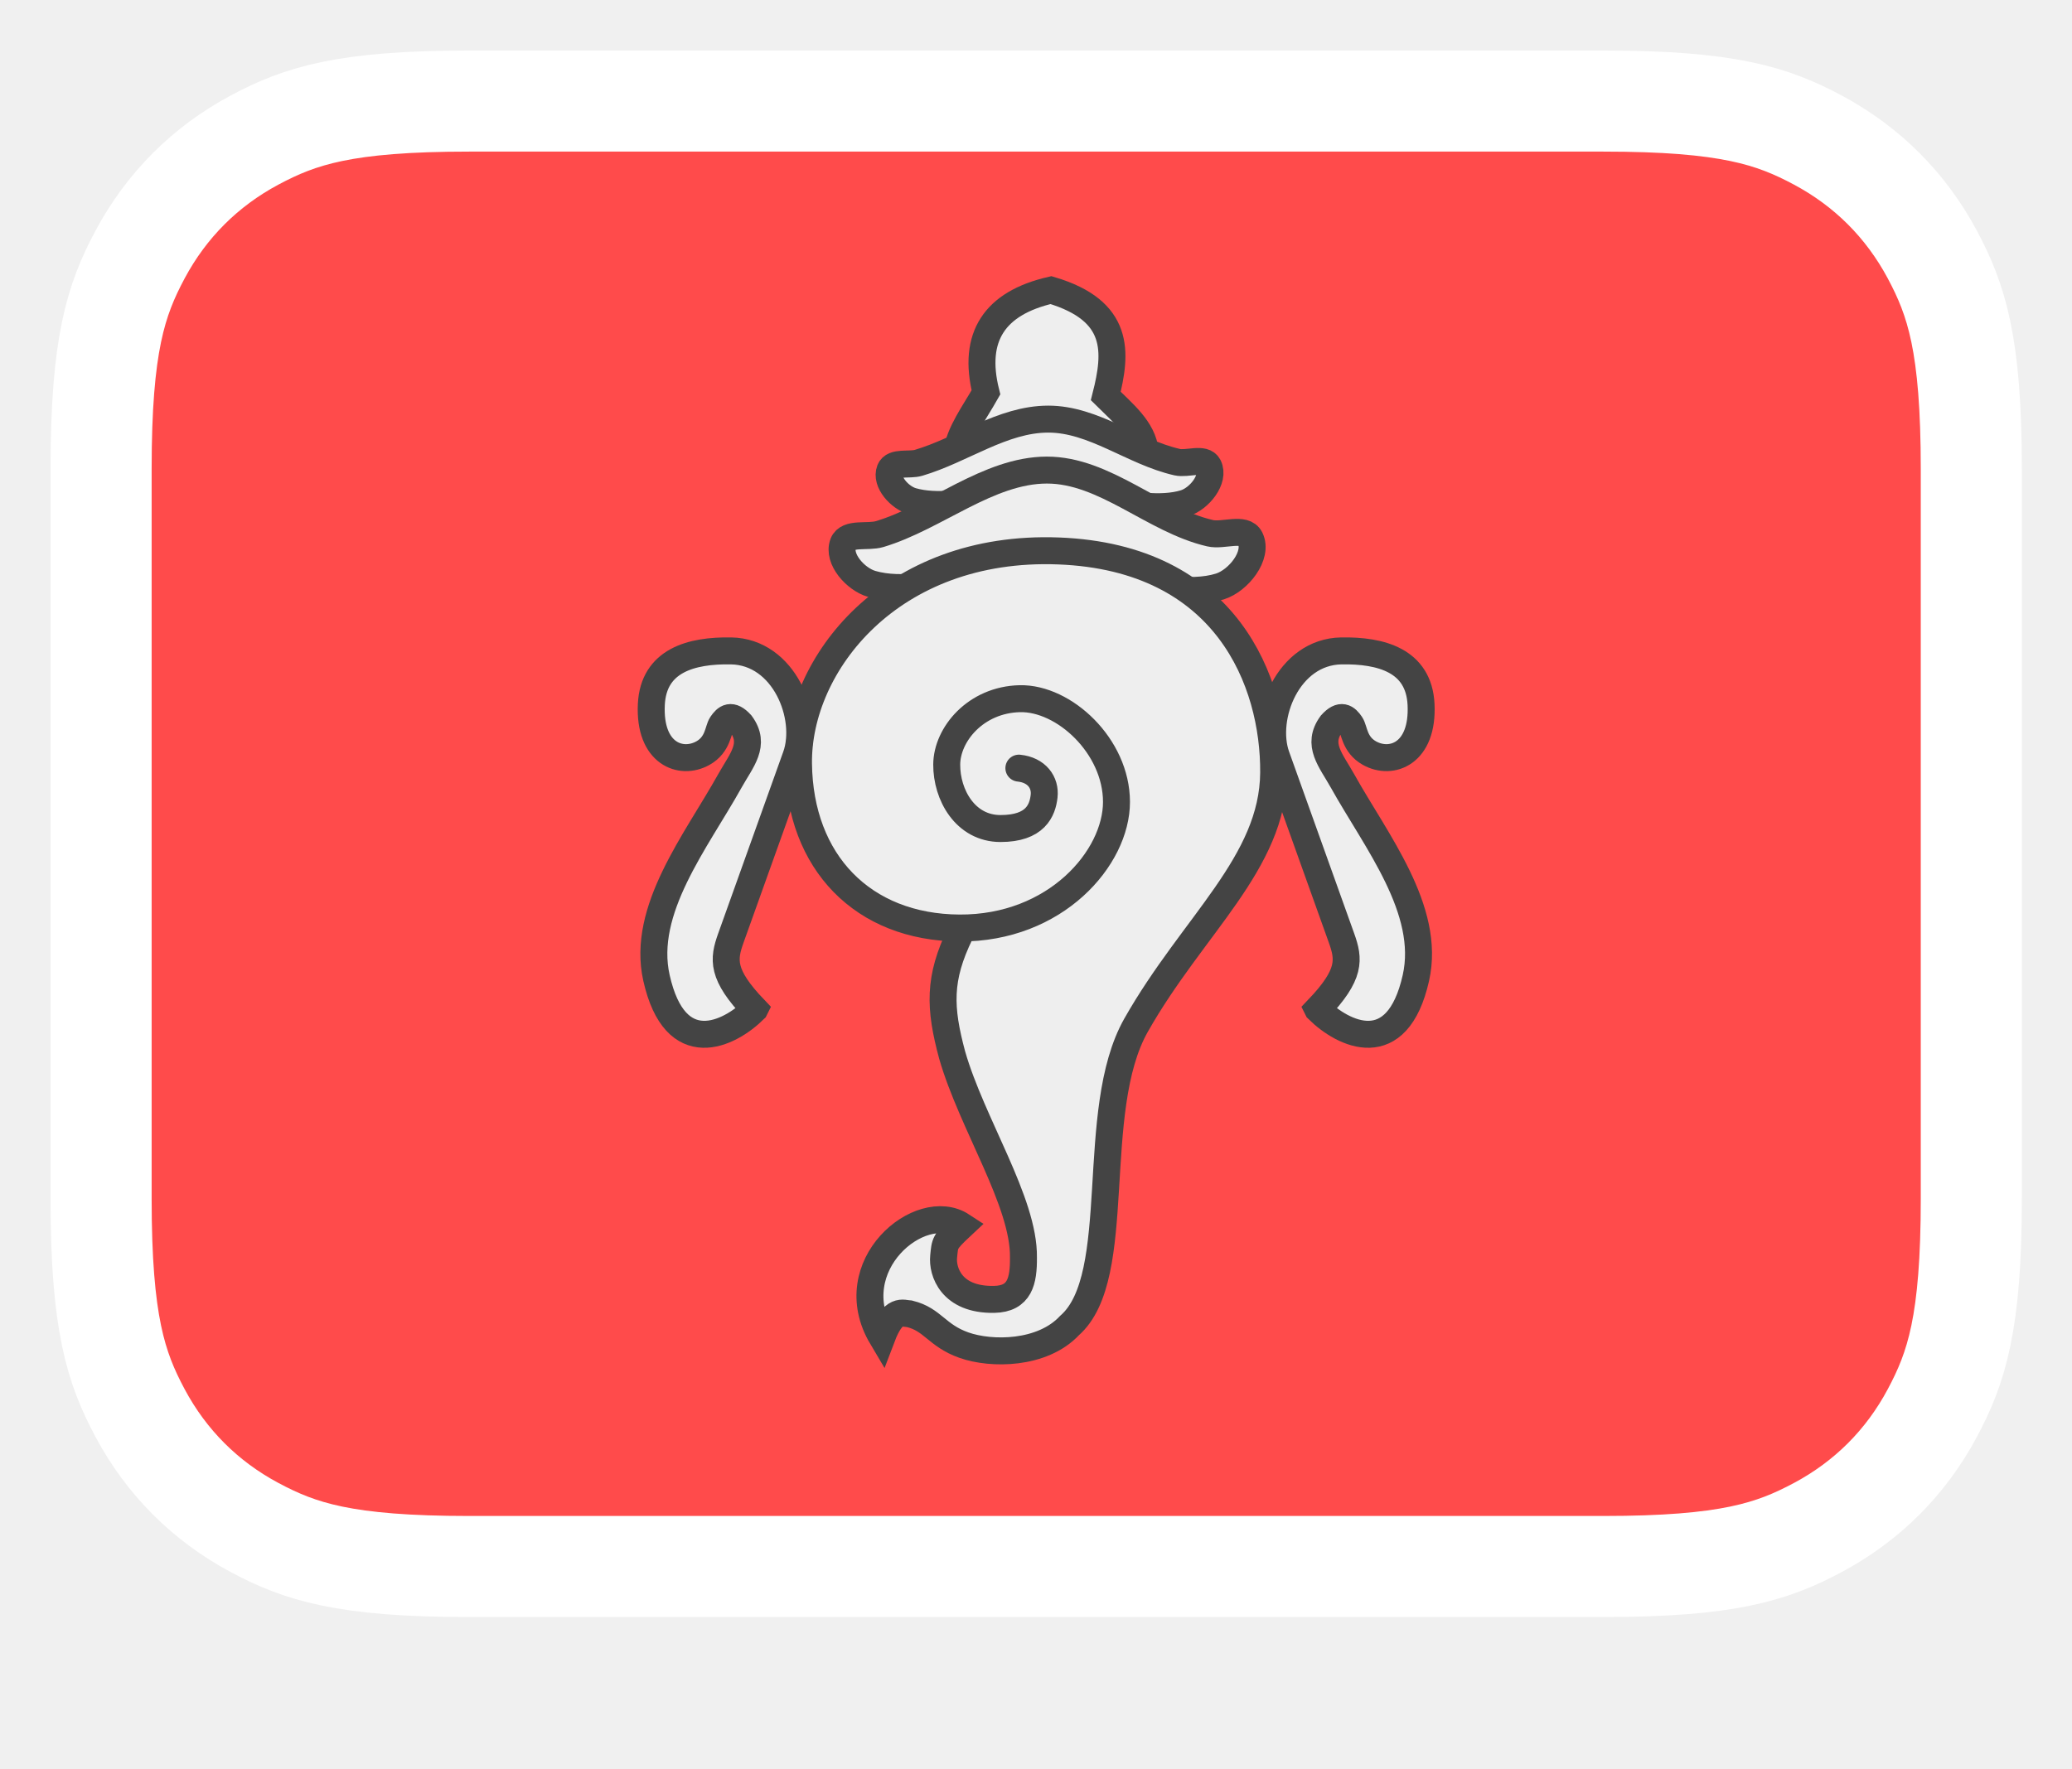
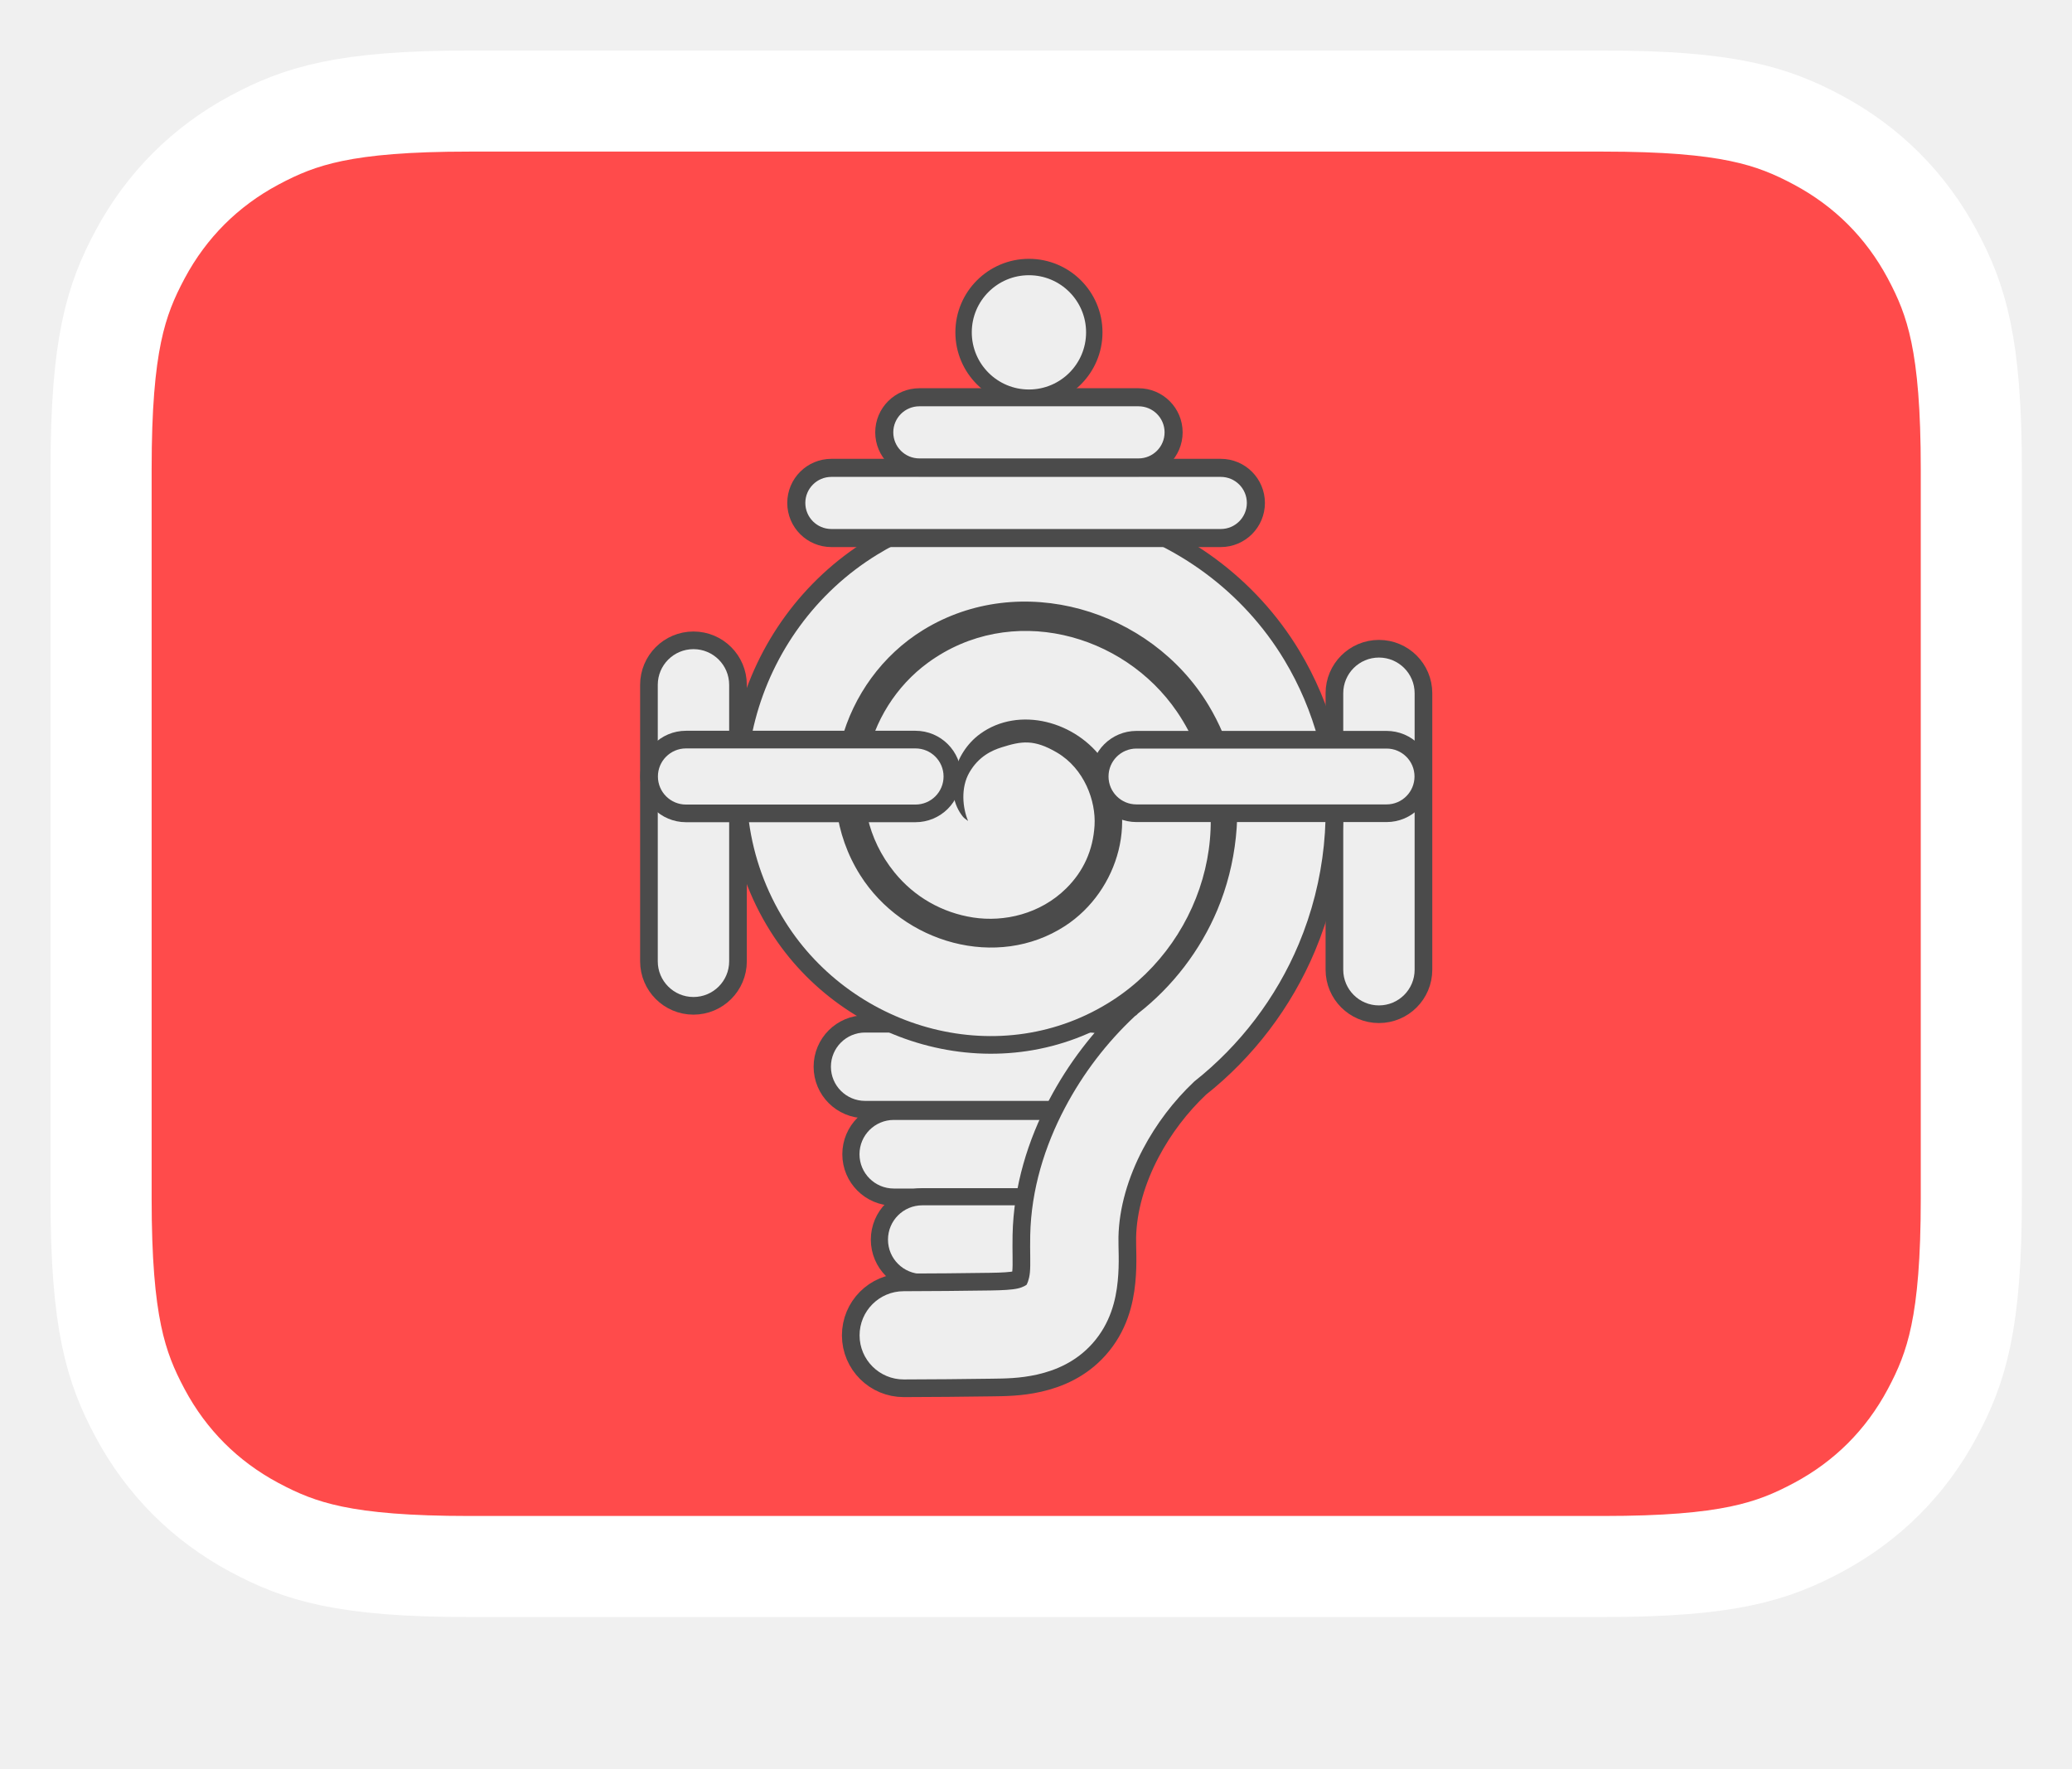
<svg xmlns="http://www.w3.org/2000/svg" height="70" width="0.854in" version="1.1" id="svg2227">
  <defs id="defs2231" />
  <svg x="0" y="0" width="82" height="66" viewBox="0 0 82 66" version="1.1" id="svg1855">
    <g id="cs" style="fill:none;fill-rule:evenodd;stroke:none;stroke-width:1">
-       <g id="g1852" transform="translate(6,6)" style="fill-rule:nonzero">
+       <g id="g1852" transform="translate(6,6)" style="display:inline;fill-rule:nonzero">
        <path d="M 57.437,-2 H 12.563 C 7.628,-2 5.867,-1.415 4.07,-0.455 2.12,0.589 0.589,2.12 -0.455,4.07 -1.415,5.867 -2,7.628 -2,12.563 v 28.874 c 0,4.935 0.585,6.696 1.545,8.493 C 0.589,51.88 2.12,53.411 4.07,54.455 5.867,55.415 7.628,56 12.563,56 h 44.874 c 4.935,0 6.696,-0.585 8.493,-1.545 1.951,-1.043 3.482,-2.574 4.525,-4.525 C 71.415,48.133 72,46.372 72,41.437 V 12.563 C 72,7.628 71.415,5.867 70.455,4.07 69.411,2.12 67.88,0.589 65.93,-0.455 64.133,-1.415 62.372,-2 57.437,-2 Z" id="path1846" style="fill:#ff4b4b;fill-opacity:1;stroke:#ffffff;stroke-width:4" />
-         <g id="g5419" transform="translate(-0.597467,1.156804)">
-           <path id="path5360" d="m 32.453,10.773 c 0.096,-0.8 0.705,-1.6 1.156,-2.4 -0.55,-2.21 0.348,-3.534 2.573,-4.048 2.75,0.818 2.605,2.464 2.168,4.192 0.676,0.674 1.473,1.303 1.561,2.197 l -7.633,0.087 z" style="fill:#eeeeee;fill-opacity:1;stroke:#444444;stroke-width:1.067;stroke-linecap:butt;stroke-linejoin:miter;stroke-miterlimit:4;stroke-dasharray:none;stroke-opacity:1" />
-           <path id="path5328-3-6" d="m 29.811,11.449 c 0.136,-0.348 0.758,-0.178 1.131,-0.288 1.732,-0.512 3.315,-1.727 5.129,-1.73 1.802,-0.003 3.349,1.304 5.102,1.703 0.406,0.092 1.061,-0.201 1.241,0.157 0.26,0.516 -0.365,1.292 -0.938,1.468 -1.862,0.571 -5.146,-0.802 -5.477,-0.802 -0.331,0 -3.45,1.253 -5.305,0.723 -0.501,-0.143 -1.064,-0.766 -0.882,-1.232 z" style="fill:#eeeeee;fill-opacity:1;fill-rule:nonzero;stroke:#444444;stroke-width:1.067;stroke-linecap:butt;stroke-linejoin:miter;stroke-miterlimit:4;stroke-dasharray:none;stroke-opacity:1" />
-           <path id="path5328-3" d="m 27.96,14.355 c 0.174,-0.451 0.969,-0.231 1.445,-0.374 2.214,-0.664 4.294,-2.529 6.612,-2.533 2.303,-0.004 4.221,1.981 6.461,2.499 0.519,0.12 1.356,-0.26 1.586,0.204 0.332,0.67 -0.466,1.676 -1.198,1.904 -2.379,0.741 -6.715,-1.376 -7.138,-1.376 -0.423,0 -4.269,1.961 -6.64,1.274 -0.64,-0.185 -1.36,-0.994 -1.128,-1.598 z" style="fill:#eeeeee;fill-opacity:1;fill-rule:nonzero;stroke:#444444;stroke-width:1.067;stroke-linecap:butt;stroke-linejoin:miter;stroke-miterlimit:4;stroke-dasharray:none;stroke-opacity:1" />
-           <path id="path5324" d="m 35.642,14.754 c -5.205,-2.12e-4 -9.425,3.641 -9.426,8.133 0.002,3.228 2.245,5.832 5.671,7.127 -0.041,3.866 2.036,7.606 3.162,13.988 0.069,0.388 -1.655,0.624 -2.371,-0.127 -0.716,-0.751 -0.12,-2.217 -0.795,-2.418 -0.675,-0.201 -1.369,0.097 -1.764,0.607 -0.395,0.51 -0.982,2.211 -0.463,2.852 0.762,0.8 1.081,-0.312 2.303,0.26 1.222,0.571 3.838,1.847 4.779,0.553 1.843,-2.532 1.84,-7.549 2.545,-11.682 3.234,-4.723 4.954,-6.86 5.33,-8.682 0.298,-0.801 0.45,-1.637 0.451,-2.479 -3.52e-4,-4.491 -4.219,-8.132 -9.424,-8.133 z" style="fill:#eeeeee;fill-opacity:1;stroke:none;stroke-width:1px;stroke-linecap:butt;stroke-linejoin:miter;stroke-opacity:1" />
-           <path id="path5376" d="m 24.456,32.79 c -1.009,1.001 -3.144,2.049 -3.883,-1.241 -0.606,-2.696 1.576,-5.416 2.902,-7.796 0.461,-0.826 1.042,-1.438 0.441,-2.256 -0.384,-0.423 -0.588,-0.249 -0.766,0.014 -0.143,0.211 -0.135,0.799 -0.737,1.138 -0.871,0.49 -2.137,0.025 -2.044,-1.922 0.083,-1.744 1.579,-2.15 3.157,-2.122 2.106,0.037 3.12,2.622 2.567,4.166 l -2.576,7.196 c -0.303,0.847 -0.382,1.439 0.94,2.821 z" style="fill:#eeeeee;fill-opacity:1;stroke:#444444;stroke-width:1.067;stroke-linecap:round;stroke-linejoin:miter;stroke-miterlimit:4;stroke-dasharray:none;stroke-opacity:1" />
-           <path id="path5362" d="m 34.912,23.245 c 0.703,0.071 1.062,0.564 0.998,1.115 -0.064,0.551 -0.337,1.277 -1.729,1.275 -1.392,-0.002 -2.131,-1.339 -2.124,-2.533 0.007,-1.194 1.148,-2.566 2.893,-2.606 1.745,-0.04 3.821,1.87 3.824,4.084 0.003,2.214 -2.402,5.017 -6.216,4.993 -3.814,-0.024 -6.321,-2.602 -6.366,-6.513 -0.045,-3.912 3.637,-8.667 10.291,-8.411 6.654,0.256 8.534,5.187 8.51,8.771 -0.024,3.584 -3.196,6.03 -5.443,9.996 -1.926,3.4 -0.421,9.947 -2.631,11.887 -1.079,1.157 -3.099,1.162 -4.181,0.779 -1.081,-0.383 -1.223,-1.01 -2.143,-1.238 -0.27,-0.012 -0.653,-0.268 -1.104,0.92 -1.677,-2.825 1.527,-5.473 3.16,-4.407 -0.694,0.649 -0.66,0.672 -0.716,1.22 -0.059,0.577 0.291,1.723 1.993,1.694 1.026,-0.017 1.172,-0.737 1.165,-1.656 0.033,-2.203 -2.04,-5.292 -2.821,-8.014 -0.504,-1.872 -0.549,-3.033 0.327,-4.825" style="fill:none;stroke:#444444;stroke-width:1.067;stroke-linecap:round;stroke-linejoin:miter;stroke-miterlimit:4;stroke-dasharray:none;stroke-opacity:1" />
-           <path id="path5376-7" d="m 46.738,32.79 c 1.009,1.001 3.144,2.049 3.883,-1.241 0.606,-2.696 -1.576,-5.416 -2.902,-7.796 -0.461,-0.826 -1.042,-1.438 -0.441,-2.256 0.384,-0.423 0.588,-0.249 0.766,0.014 0.143,0.211 0.135,0.799 0.737,1.138 0.871,0.49 2.137,0.025 2.044,-1.922 -0.083,-1.744 -1.579,-2.15 -3.157,-2.122 -2.106,0.037 -3.12,2.622 -2.567,4.166 l 2.576,7.196 c 0.303,0.847 0.382,1.439 -0.94,2.821 z" style="fill:#eeeeee;fill-opacity:1;fill-rule:nonzero;stroke:#444444;stroke-width:1.067;stroke-linecap:round;stroke-linejoin:miter;stroke-miterlimit:4;stroke-dasharray:none;stroke-opacity:1" />
+         <g id="g887" transform="matrix(0.2328226,0,0,0.2328226,30.36561,21.9196)" style="display:inline;fill:#eeeeee;fill-opacity:1;stroke:#4b4b4b;stroke-opacity:1">
+           <rect style="fill:#eeeeee;fill-opacity:1;stroke:#4b4b4b;stroke-width:5.881;stroke-linecap:round;stroke-linejoin:round;stroke-miterlimit:4;stroke-dasharray:none;stroke-opacity:1;paint-order:stroke fill markers;stop-color:#000000" id="rect9573-4" width="49.745" height="11.619" x="-14.982" y="55.608" ry="5.81" />
+           <rect style="fill:#eeeeee;fill-opacity:1;stroke:#4b4b4b;stroke-width:6;stroke-linecap:round;stroke-linejoin:round;stroke-miterlimit:4;stroke-dasharray:none;stroke-opacity:1;paint-order:stroke fill markers;stop-color:#000000" id="rect9573-4-7" width="59.132" height="12.132" x="-9.566" y="32.276" ry="6.066" transform="rotate(90)" />
+           <rect style="fill:#eeeeee;fill-opacity:1;stroke:#4b4b4b;stroke-width:5.838;stroke-linecap:round;stroke-linejoin:round;stroke-miterlimit:4;stroke-dasharray:none;stroke-opacity:1;paint-order:stroke markers fill;stop-color:#000000" id="rect9573-4-1" width="40.034" height="11.662" x="-10.126" y="70.464" ry="5.831" />
+           <rect style="fill:#eeeeee;fill-opacity:1;stroke:#4b4b4b;stroke-width:5.833;stroke-linecap:round;stroke-linejoin:round;stroke-miterlimit:4;stroke-dasharray:none;stroke-opacity:1;paint-order:stroke markers fill;stop-color:#000000" id="rect9573-4-4" width="35.07" height="11.667" x="-5.283" y="84.979" ry="5.833" />
+           <rect style="fill:#eeeeee;fill-opacity:1;stroke:#4b4b4b;stroke-width:6;stroke-linecap:round;stroke-linejoin:round;stroke-miterlimit:4;stroke-dasharray:none;stroke-opacity:1;paint-order:stroke fill markers;stop-color:#000000" id="rect11566" width="59.132" height="12.132" x="-8.137" y="-84.218" ry="6.066" transform="rotate(90)" />
+           <path id="path1191" style="color:#000000;fill:#eeeeee;fill-opacity:1;fill-rule:evenodd;stroke:#4b4b4b;stroke-width:6;stroke-linecap:round;stroke-linejoin:round;stroke-miterlimit:4;stroke-dasharray:none;stroke-opacity:1;paint-order:stroke markers fill" d="M 19.109,-32.685 C 10.156,-32.886 1.076,-30.662 -7.133,-25.621 -28.04,-12.783 -36.199,15.405 -22.711,36.825 -11.108,55.252 14.035,62.398 32.988,50.063 48.927,39.689 55.062,17.565 43.84,1.086 34.686,-12.354 15.542,-17.471 1.552,-7.291 -9.372,0.659 -13.47,16.908 -4.192,28.373 c 3.394,4.195 8.129,6.871 13.383,7.68 5.254,0.808 11.395,-0.584 15.807,-4.943 2.949,-2.914 4.566,-6.501 4.822,-10.688 C 30.076,16.236 28.079,10.749 23.449,8.02 19.498,5.691 17.375,6.074 14.049,7.119 12.386,7.642 10.132,8.648 8.545,11.403 7.06,13.98 7.385,17.415 8.332,19.643 8.041,19.403 7.681,19.201 7.467,18.936 4.146,14.833 5.867,8.119 10.379,4.836 16.962,0.046 26.777,2.68 31.443,9.532 c 6.167,9.056 2.586,21.958 -6.637,27.961 -11.522,7.499 -27.51,2.954 -34.824,-8.662 -8.806,-13.985 -3.287,-33.058 10.734,-41.668 16.445,-10.098 38.605,-3.598 48.5,12.84 1.804,2.996 3.189,6.263 4.115,9.648 1.585,8.356 0.65,17.289 -2.645,25.127 -2.883,6.86 -7.603,13.023 -13.477,17.592 a 7.5,7.5 0 0 0 -0.238,0.242 7.5,7.5 0 0 0 -0.279,0.199 c -4.809,4.497 -8.845,9.784 -11.912,15.609 -3.421,6.497 -5.73,13.859 -5.891,21.646 -0.058,2.806 0.083,4.924 -0.055,6.338 -0.13,1.327 -0.547,2.059 -0.566,2.08 -0.009,0.01 -0.522,0.408 -1.475,0.625 -1.026,0.234 -2.596,0.313 -4.662,0.344 -4.92,0.072 -9.84,0.115 -14.76,0.127 a 7.5,7.5 0 0 0 -7.482,7.518 7.5,7.5 0 0 0 7.518,7.482 c 4.983,-0.012 9.965,-0.055 14.945,-0.127 2.101,-0.031 4.736,-0.027 7.773,-0.719 3.111,-0.709 6.563,-2.16 9.33,-5.258 3.052,-3.417 3.988,-7.355 4.307,-10.615 0.31,-3.174 0.086,-5.681 0.123,-7.484 0.103,-4.981 1.637,-10.163 4.166,-14.967 2.247,-4.267 5.219,-8.176 8.725,-11.488 7.765,-6.139 13.902,-14.204 17.738,-23.332 4.511,-10.735 5.734,-22.7 3.484,-34.125 A 7.5,7.5 0 0 0 67.961,6.352 7.5,7.5 0 0 0 67.884,5.975 C 66.597,1.166 64.643,-3.455 62.068,-7.732 55.03,-19.423 43.701,-27.561 31.146,-30.943 c -3.924,-1.057 -7.968,-1.651 -12.037,-1.742 z" />
+           <rect style="fill:#eeeeee;fill-opacity:1;stroke:#4b4b4b;stroke-width:6;stroke-linejoin:round;stroke-miterlimit:4;stroke-dasharray:none;stroke-opacity:1;paint-order:stroke markers fill;stop-color:#000000" id="rect1064" width="48.546" height="9.543" x="-44.384" y="7.309" ry="4.772" />
+           <rect style="fill:#eeeeee;fill-opacity:1;stroke:#4b4b4b;stroke-width:6;stroke-linejoin:round;stroke-miterlimit:4;stroke-dasharray:none;stroke-opacity:1;paint-order:stroke markers fill;stop-color:#000000" id="rect1064-8" width="52.001" height="9.495" x="32.196" y="7.333" ry="4.747" />
+           <rect style="fill:#eeeeee;fill-opacity:1;stroke:#4b4b4b;stroke-width:6.141;stroke-linejoin:round;stroke-miterlimit:4;stroke-dasharray:none;stroke-opacity:1;paint-order:stroke markers fill;stop-color:#000000" id="rect1064-8-6" width="75.036" height="8.859" x="-19.332" y="-38.849" ry="4.43" />
+           <rect style="fill:#eeeeee;fill-opacity:1;stroke:#4b4b4b;stroke-width:6.138;stroke-linejoin:round;stroke-miterlimit:4;stroke-dasharray:none;stroke-opacity:1;paint-order:stroke markers fill;stop-color:#000000" id="rect1064-8-6-2" width="46.106" height="8.862" x="-4.383" y="-50.851" ry="4.431" />
+           <rect style="fill:#eeeeee;fill-opacity:1;stroke:#4b4b4b;stroke-width:5.574;stroke-linejoin:round;stroke-miterlimit:4;stroke-dasharray:none;stroke-opacity:1;paint-order:stroke markers fill;stop-color:#000000" id="rect11732" width="19.426" height="19.426" x="8.957" y="-73.132" ry="9.713" />
        </g>
      </g>
    </g>
  </svg>
</svg>
